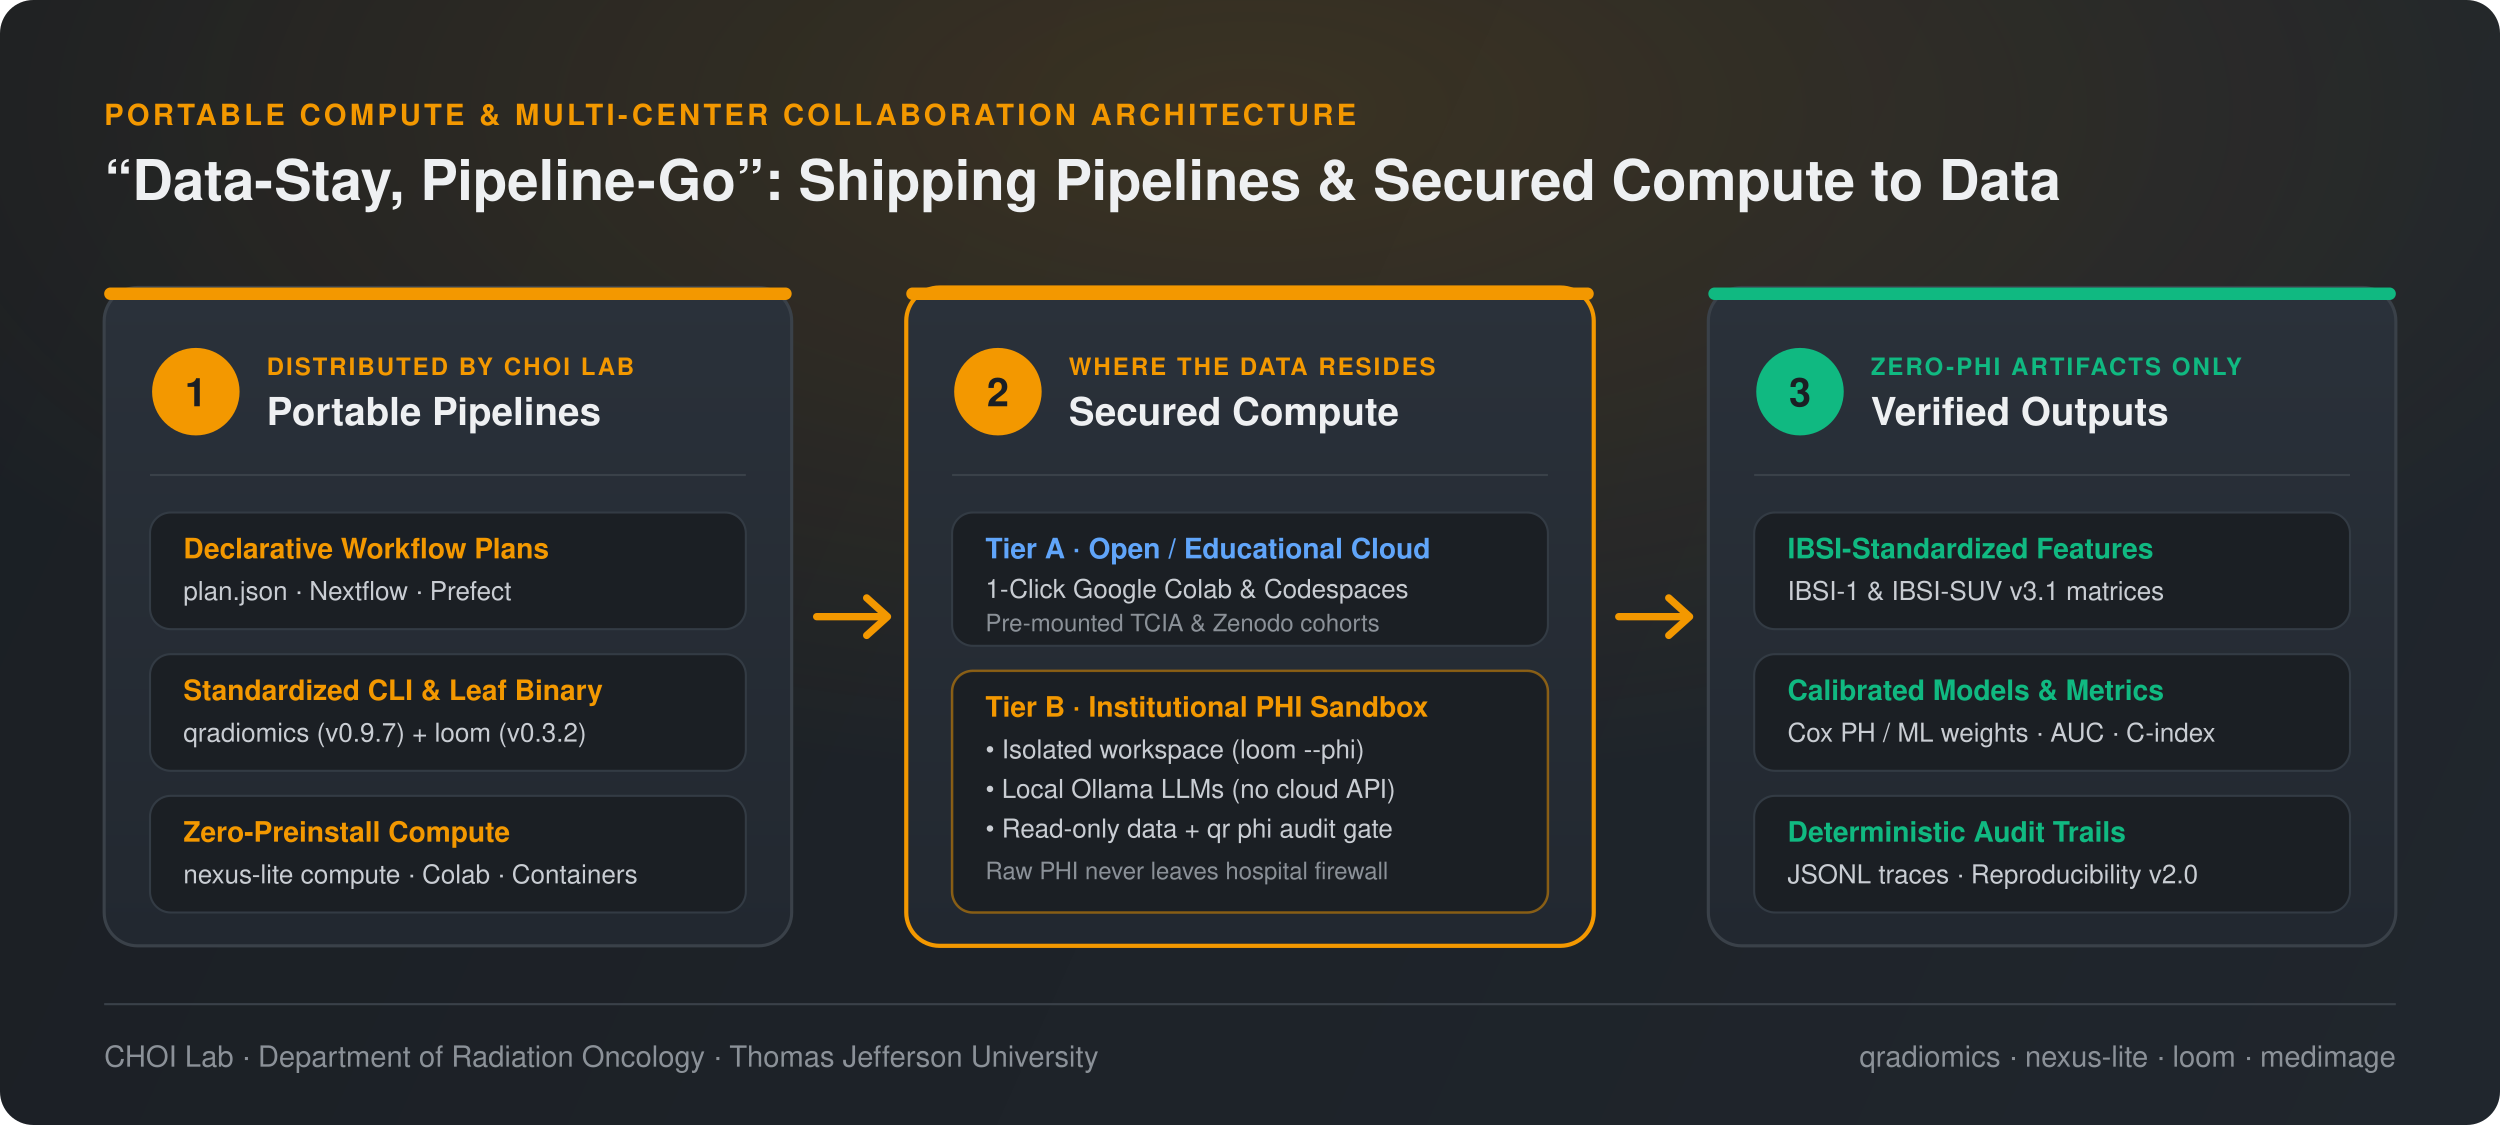
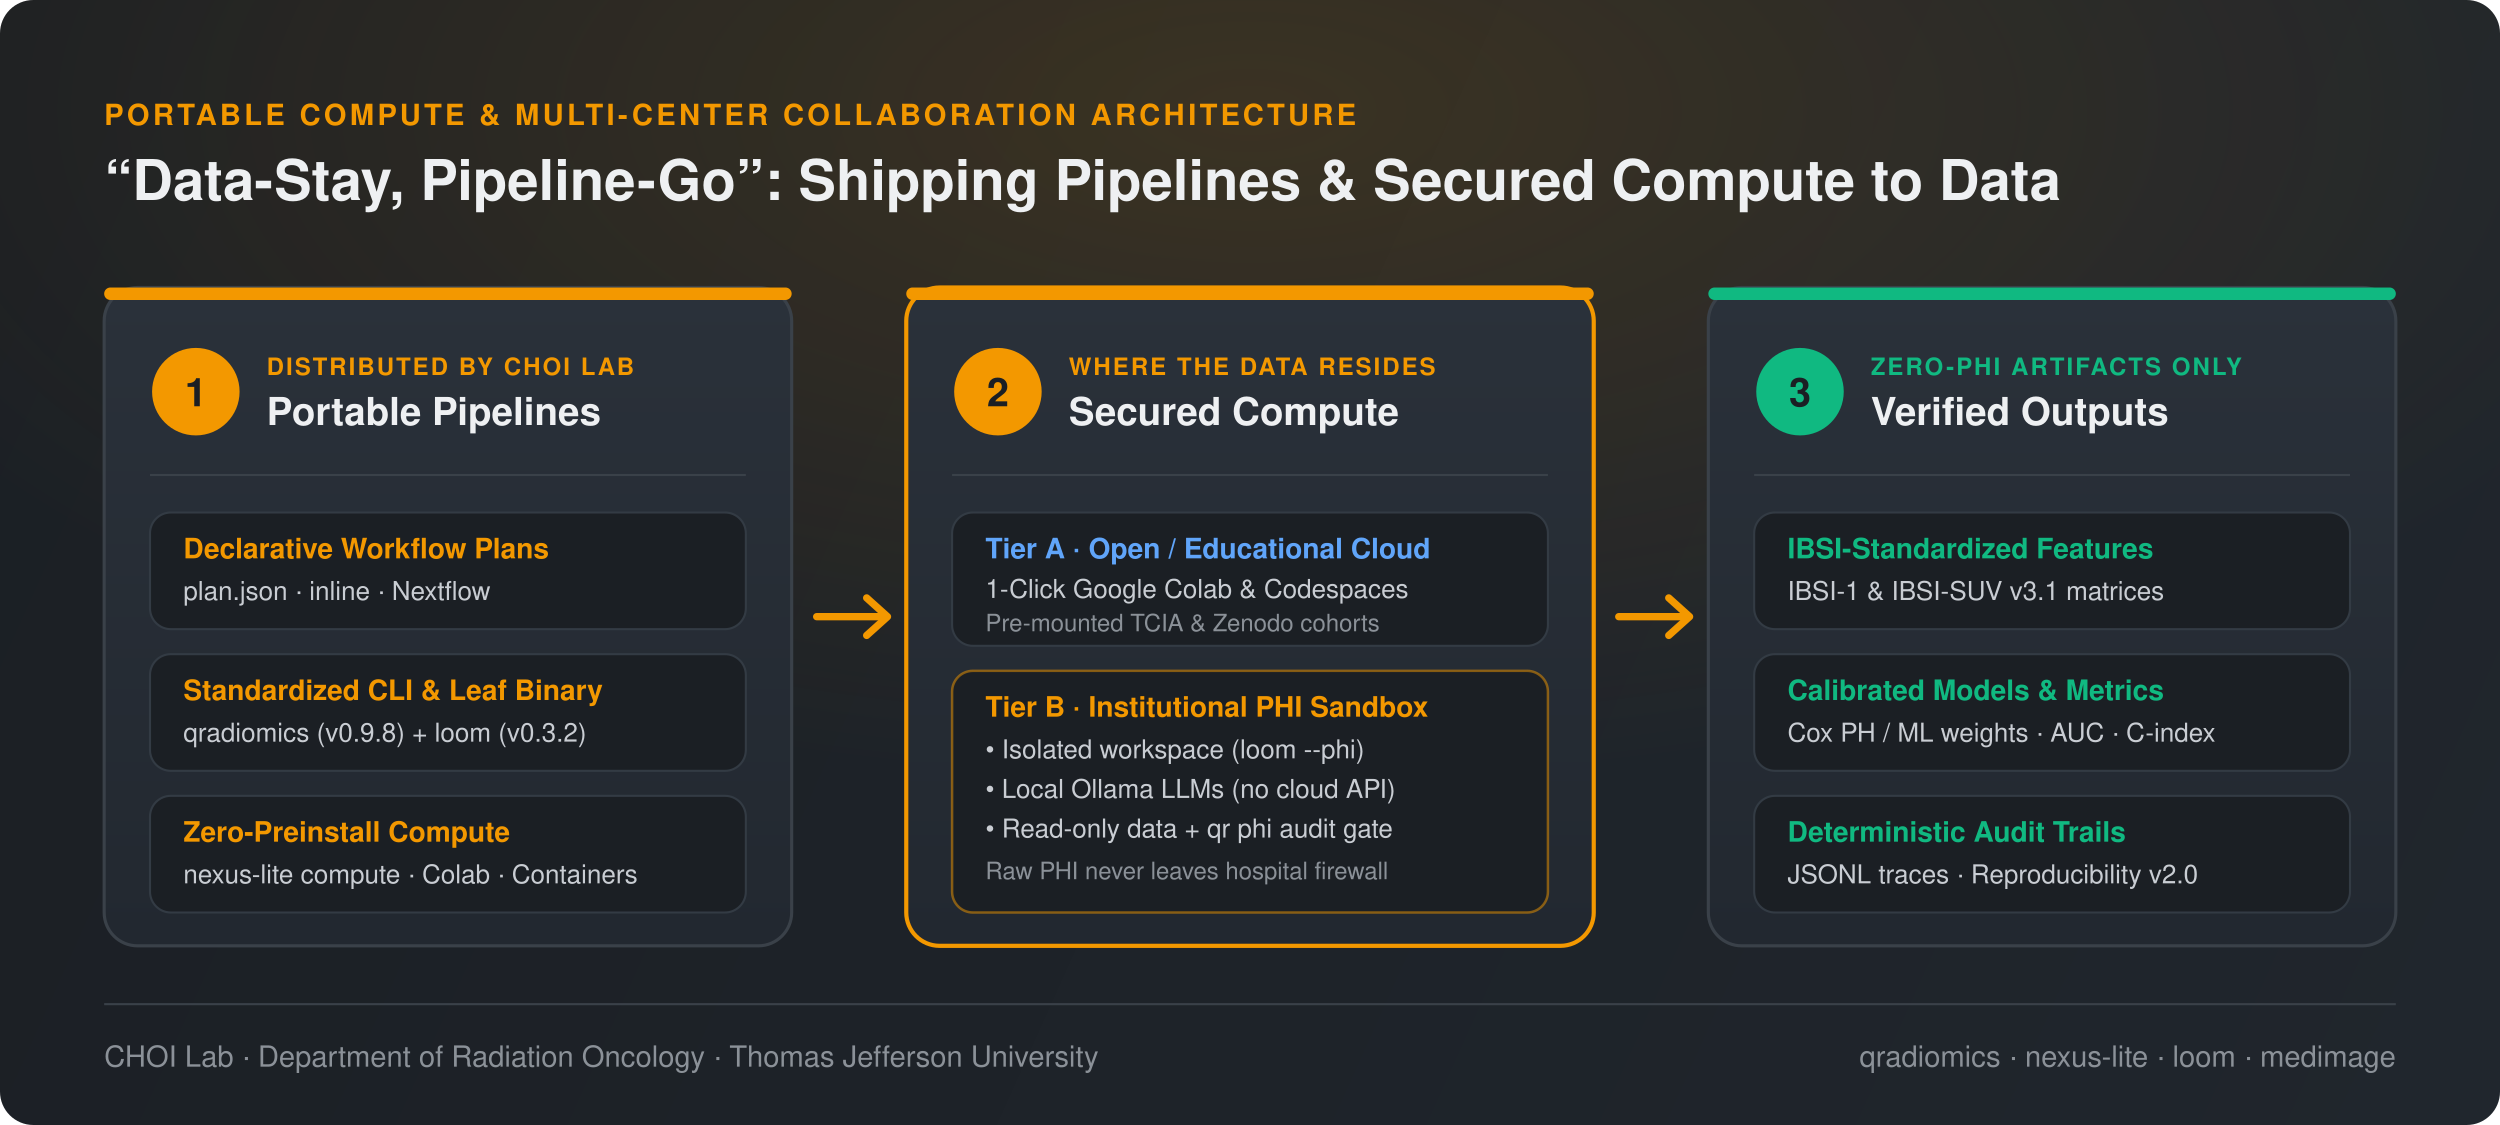
<svg xmlns="http://www.w3.org/2000/svg" viewBox="0 0 1200 540" font-family="Helvetica, Arial, sans-serif" role="img" aria-labelledby="title desc">
  <defs>
    <linearGradient id="bg" x1="0" y1="0" x2="1200" y2="540" gradientUnits="userSpaceOnUse">
      <stop offset="0" stop-color="#1b1f24" />
      <stop offset="1" stop-color="#20262d" />
    </linearGradient>
    <radialGradient id="glow" cx="0.5" cy="0.1" r="0.6">
      <stop offset="0" stop-color="#f39800" stop-opacity="0.14" />
      <stop offset="1" stop-color="#f39800" stop-opacity="0" />
    </radialGradient>
    <linearGradient id="cardGrad" x1="0" y1="0" x2="0" y2="1">
      <stop offset="0" stop-color="#2a313a" />
      <stop offset="1" stop-color="#222830" />
    </linearGradient>
  </defs>
  <rect width="1200" height="540" rx="16" fill="url(#bg)" />
  <rect width="1200" height="540" rx="16" fill="url(#glow)" />
  <text x="50" y="60" fill="#f39800" font-size="14" font-weight="700" letter-spacing="1.6">PORTABLE COMPUTE &amp; MULTI-CENTER COLLABORATION ARCHITECTURE</text>
  <text x="50" y="96" fill="#eef0f2" font-size="27" font-weight="700">“Data-Stay, Pipeline-Go”: Shipping Pipelines &amp; Secured Compute to Data</text>
  <g>
    <rect x="50" y="138" width="330" height="316" rx="16" fill="url(#cardGrad)" stroke="#3a4149" stroke-width="1.5" />
    <rect x="50" y="138" width="330" height="6" rx="3" fill="#f39800" />
    <circle cx="94" cy="188" r="21" fill="#f39800" />
    <text x="94" y="195" fill="#1b1f24" font-size="19" font-weight="700" text-anchor="middle">1</text>
    <text x="128" y="180" fill="#f39800" font-size="11.5" font-weight="700" letter-spacing="1">DISTRIBUTED BY CHOI LAB</text>
    <text x="128" y="204" fill="#eef0f2" font-size="18.5" font-weight="700">Portable Pipelines</text>
    <line x1="72" y1="228" x2="358" y2="228" stroke="#3a4149" stroke-width="1" />
    <rect x="72" y="246" width="286" height="56" rx="10" fill="#1b1f24" stroke="#333b44" stroke-width="1" />
    <text x="88" y="268" fill="#f39800" font-size="13.5" font-weight="700">Declarative Workflow Plans</text>
-     <text x="88" y="288" fill="#c9cdd3" font-size="12.5">plan.json · Nextflow · Prefect</text>
+     <text x="88" y="288" fill="#c9cdd3" font-size="12.5">plan.json · inline · Nextflow</text>
    <rect x="72" y="314" width="286" height="56" rx="10" fill="#1b1f24" stroke="#333b44" stroke-width="1" />
    <text x="88" y="336" fill="#f39800" font-size="13.5" font-weight="700">Standardized CLI &amp; Leaf Binary</text>
-     <text x="88" y="356" fill="#c9cdd3" font-size="12.5">qradiomics (v0.9.7) + loom (v0.3.2)</text>
+     <text x="88" y="356" fill="#c9cdd3" font-size="12.5">qradiomics (v0.9.8) + loom (v0.3.2)</text>
    <rect x="72" y="382" width="286" height="56" rx="10" fill="#1b1f24" stroke="#333b44" stroke-width="1" />
    <text x="88" y="404" fill="#f39800" font-size="13.5" font-weight="700">Zero-Preinstall Compute</text>
    <text x="88" y="424" fill="#c9cdd3" font-size="12.5">nexus-lite compute · Colab · Containers</text>
  </g>
  <g stroke="#f39800" stroke-width="3.5" fill="none" stroke-linecap="round" stroke-linejoin="round">
    <line x1="392" y1="296" x2="424" y2="296" />
    <polyline points="416,287 426,296 416,305" />
  </g>
  <g>
    <rect x="435" y="138" width="330" height="316" rx="16" fill="url(#cardGrad)" stroke="#f39800" stroke-width="2" />
    <rect x="435" y="138" width="330" height="6" rx="3" fill="#f39800" />
    <circle cx="479" cy="188" r="21" fill="#f39800" />
    <text x="479" y="195" fill="#1b1f24" font-size="19" font-weight="700" text-anchor="middle">2</text>
    <text x="513" y="180" fill="#f39800" font-size="11.5" font-weight="700" letter-spacing="1">WHERE THE DATA RESIDES</text>
    <text x="513" y="204" fill="#eef0f2" font-size="18.5" font-weight="700">Secured Compute</text>
    <line x1="457" y1="228" x2="743" y2="228" stroke="#3a4149" stroke-width="1" />
    <rect x="457" y="246" width="286" height="64" rx="10" fill="#1b1f24" stroke="#333b44" stroke-width="1" />
    <text x="473" y="268" fill="#60a5fa" font-size="13.5" font-weight="700">Tier A · Open / Educational Cloud</text>
    <text x="473" y="287" fill="#c9cdd3" font-size="12.5">1-Click Google Colab &amp; Codespaces</text>
    <text x="473" y="303" fill="#8b9198" font-size="11.5">Pre-mounted TCIA &amp; Zenodo cohorts</text>
    <rect x="457" y="322" width="286" height="116" rx="10" fill="#1b1f24" stroke="#f39800" stroke-opacity="0.5" stroke-width="1.2" />
    <text x="473" y="344" fill="#f39800" font-size="13.5" font-weight="700">Tier B · Institutional PHI Sandbox</text>
    <text x="473" y="364" fill="#c9cdd3" font-size="12.5">• Isolated workspace (loom --phi)</text>
    <text x="473" y="383" fill="#c9cdd3" font-size="12.5">• Local Ollama LLMs (no cloud API)</text>
    <text x="473" y="402" fill="#c9cdd3" font-size="12.5">• Read-only data + qr phi audit gate</text>
    <text x="473" y="422" fill="#8b9198" font-size="11.5">Raw PHI never leaves hospital firewall</text>
  </g>
  <g stroke="#f39800" stroke-width="3.5" fill="none" stroke-linecap="round" stroke-linejoin="round">
    <line x1="777" y1="296" x2="809" y2="296" />
    <polyline points="801,287 811,296 801,305" />
  </g>
  <g>
    <rect x="820" y="138" width="330" height="316" rx="16" fill="url(#cardGrad)" stroke="#3a4149" stroke-width="1.5" />
    <rect x="820" y="138" width="330" height="6" rx="3" fill="#10b981" />
    <circle cx="864" cy="188" r="21" fill="#10b981" />
    <text x="864" y="195" fill="#1b1f24" font-size="19" font-weight="700" text-anchor="middle">3</text>
    <text x="898" y="180" fill="#10b981" font-size="11.5" font-weight="700" letter-spacing="1">ZERO-PHI ARTIFACTS ONLY</text>
    <text x="898" y="204" fill="#eef0f2" font-size="18.5" font-weight="700">Verified Outputs</text>
    <line x1="842" y1="228" x2="1128" y2="228" stroke="#3a4149" stroke-width="1" />
    <rect x="842" y="246" width="286" height="56" rx="10" fill="#1b1f24" stroke="#333b44" stroke-width="1" />
    <text x="858" y="268" fill="#10b981" font-size="13.5" font-weight="700">IBSI-Standardized Features</text>
    <text x="858" y="288" fill="#c9cdd3" font-size="12.5">IBSI-1 &amp; IBSI-SUV v3.1 matrices</text>
    <rect x="842" y="314" width="286" height="56" rx="10" fill="#1b1f24" stroke="#333b44" stroke-width="1" />
    <text x="858" y="336" fill="#10b981" font-size="13.5" font-weight="700">Calibrated Models &amp; Metrics</text>
    <text x="858" y="356" fill="#c9cdd3" font-size="12.5">Cox PH / ML weights · AUC · C-index</text>
    <rect x="842" y="382" width="286" height="56" rx="10" fill="#1b1f24" stroke="#333b44" stroke-width="1" />
    <text x="858" y="404" fill="#10b981" font-size="13.5" font-weight="700">Deterministic Audit Trails</text>
    <text x="858" y="424" fill="#c9cdd3" font-size="12.5">JSONL traces · Reproducibility v2.0</text>
  </g>
  <line x1="50" y1="482" x2="1150" y2="482" stroke="#3a4149" stroke-width="1" />
  <text x="50" y="512" fill="#8b9198" font-size="14">CHOI Lab · Department of Radiation Oncology · Thomas Jefferson University</text>
  <text x="1150" y="512" fill="#8b9198" font-size="14" text-anchor="end">qradiomics · nexus-lite · loom · medimage</text>
</svg>
